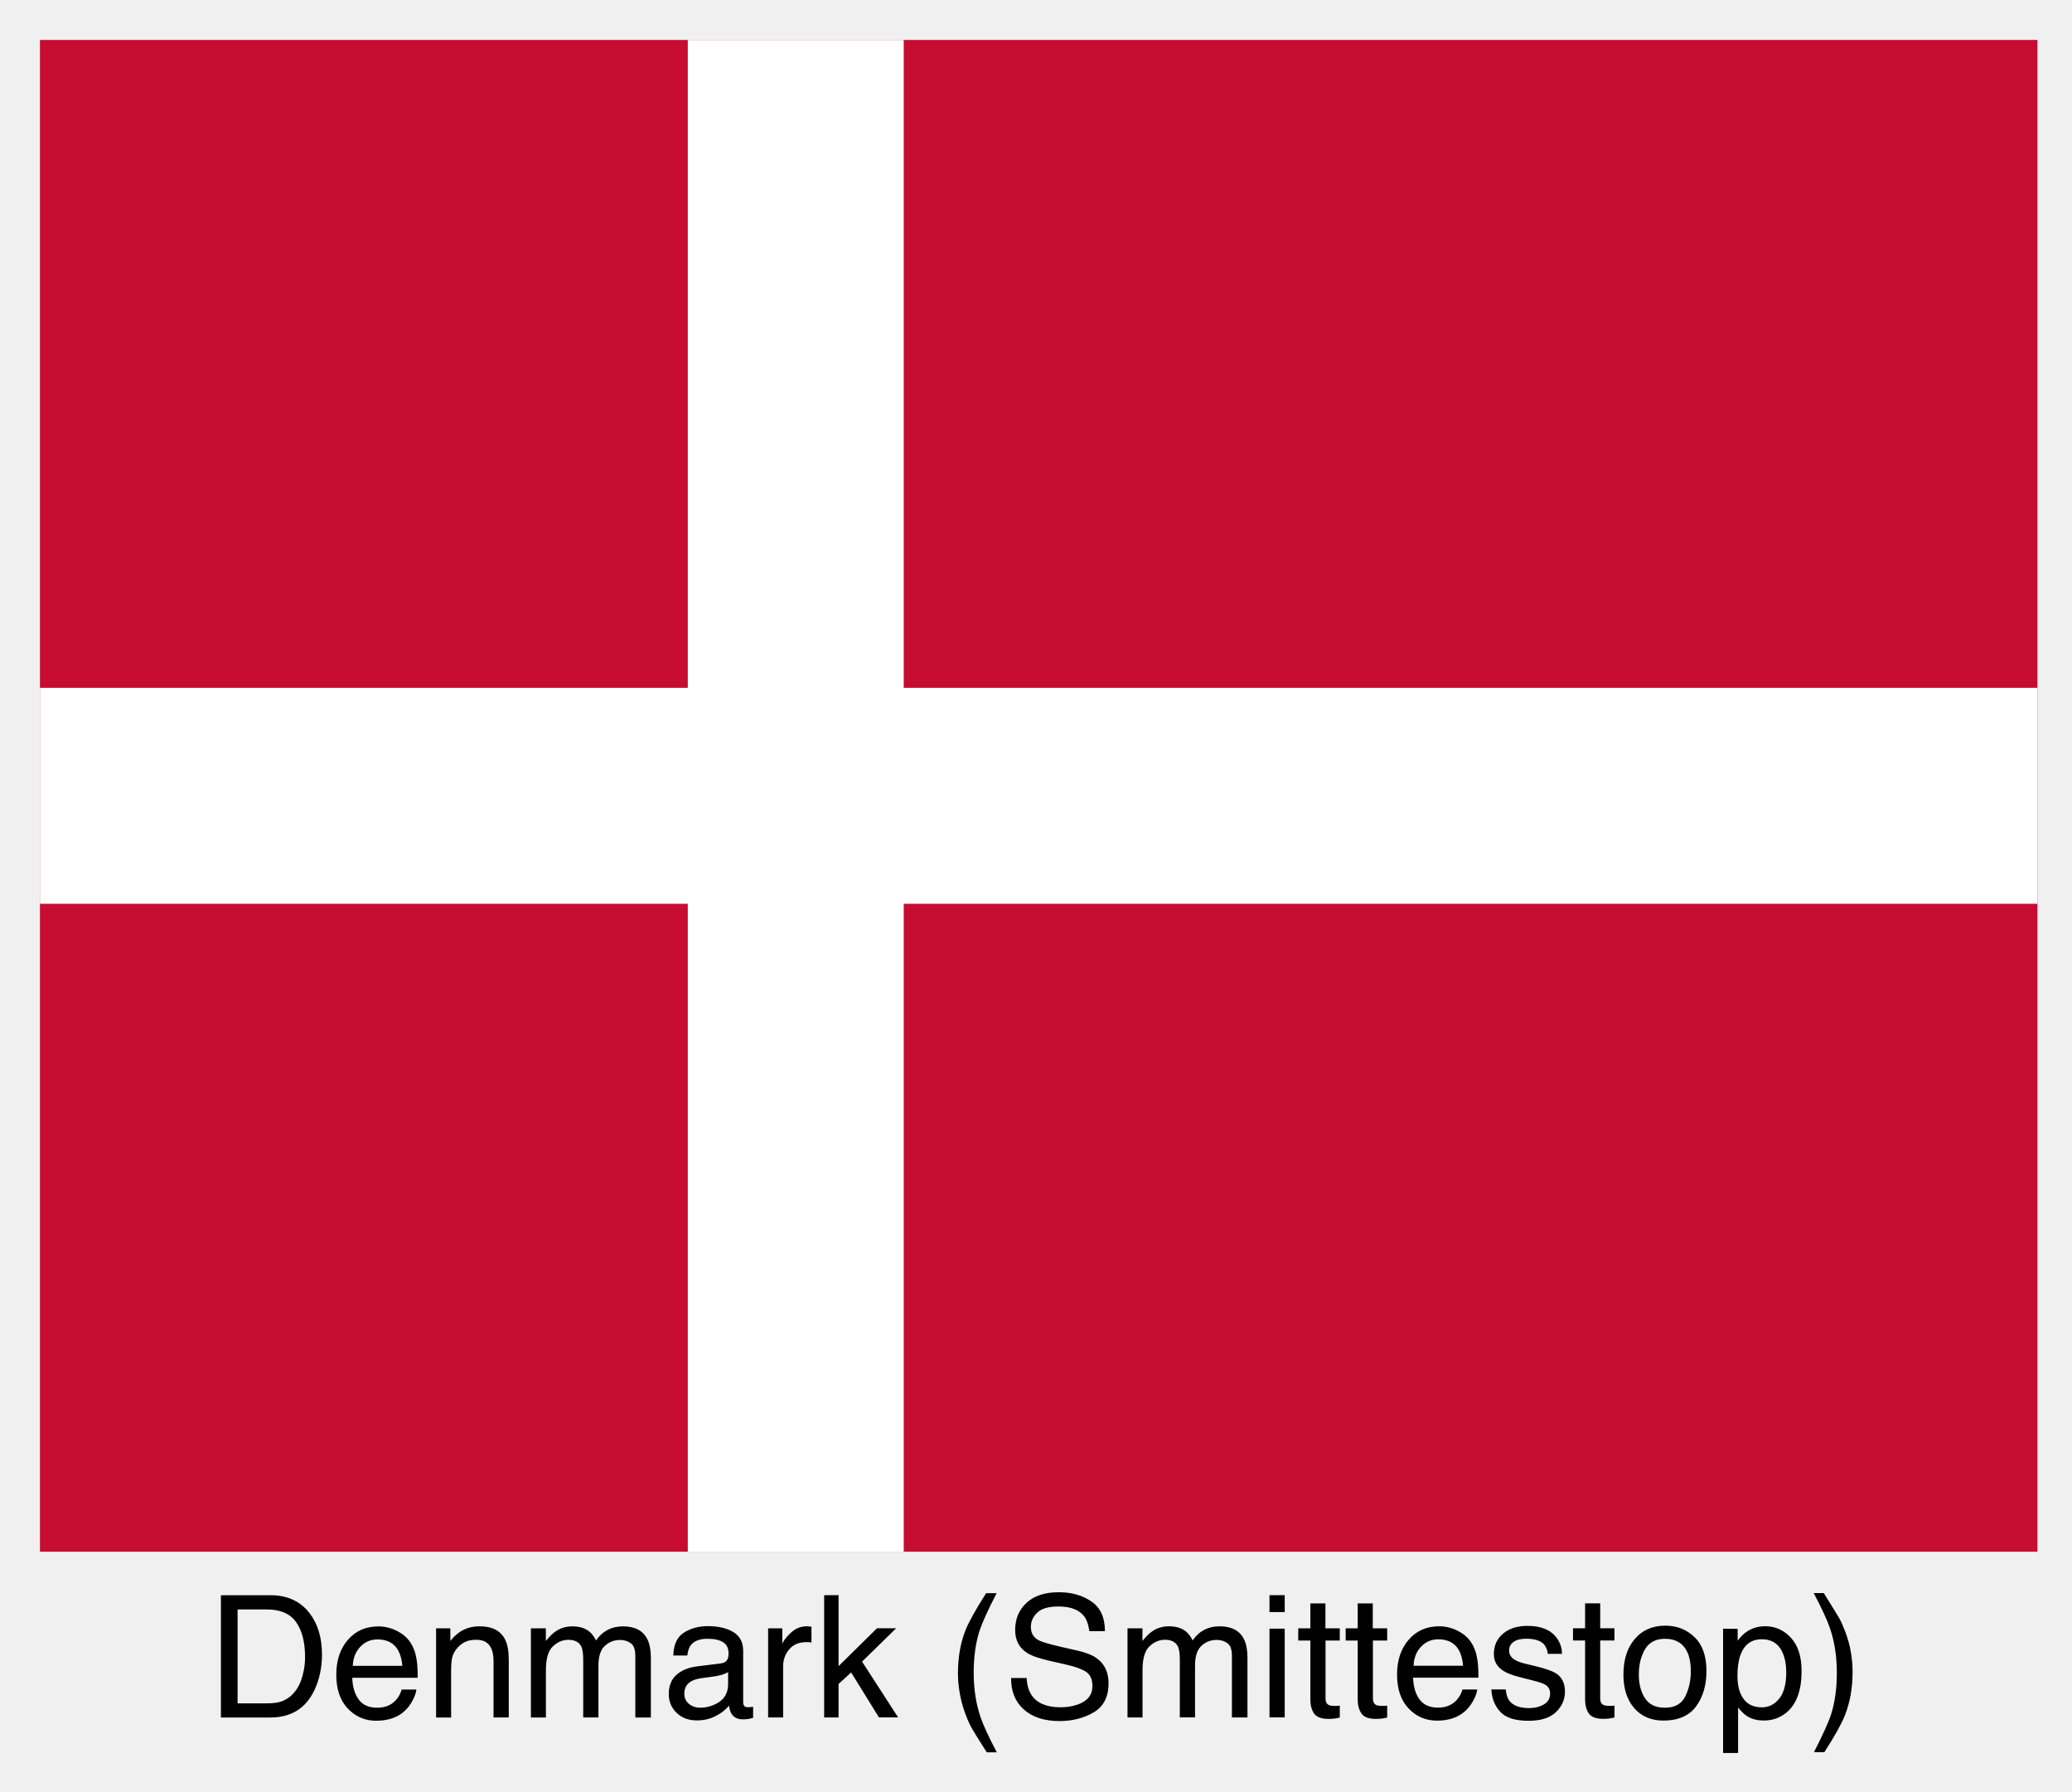
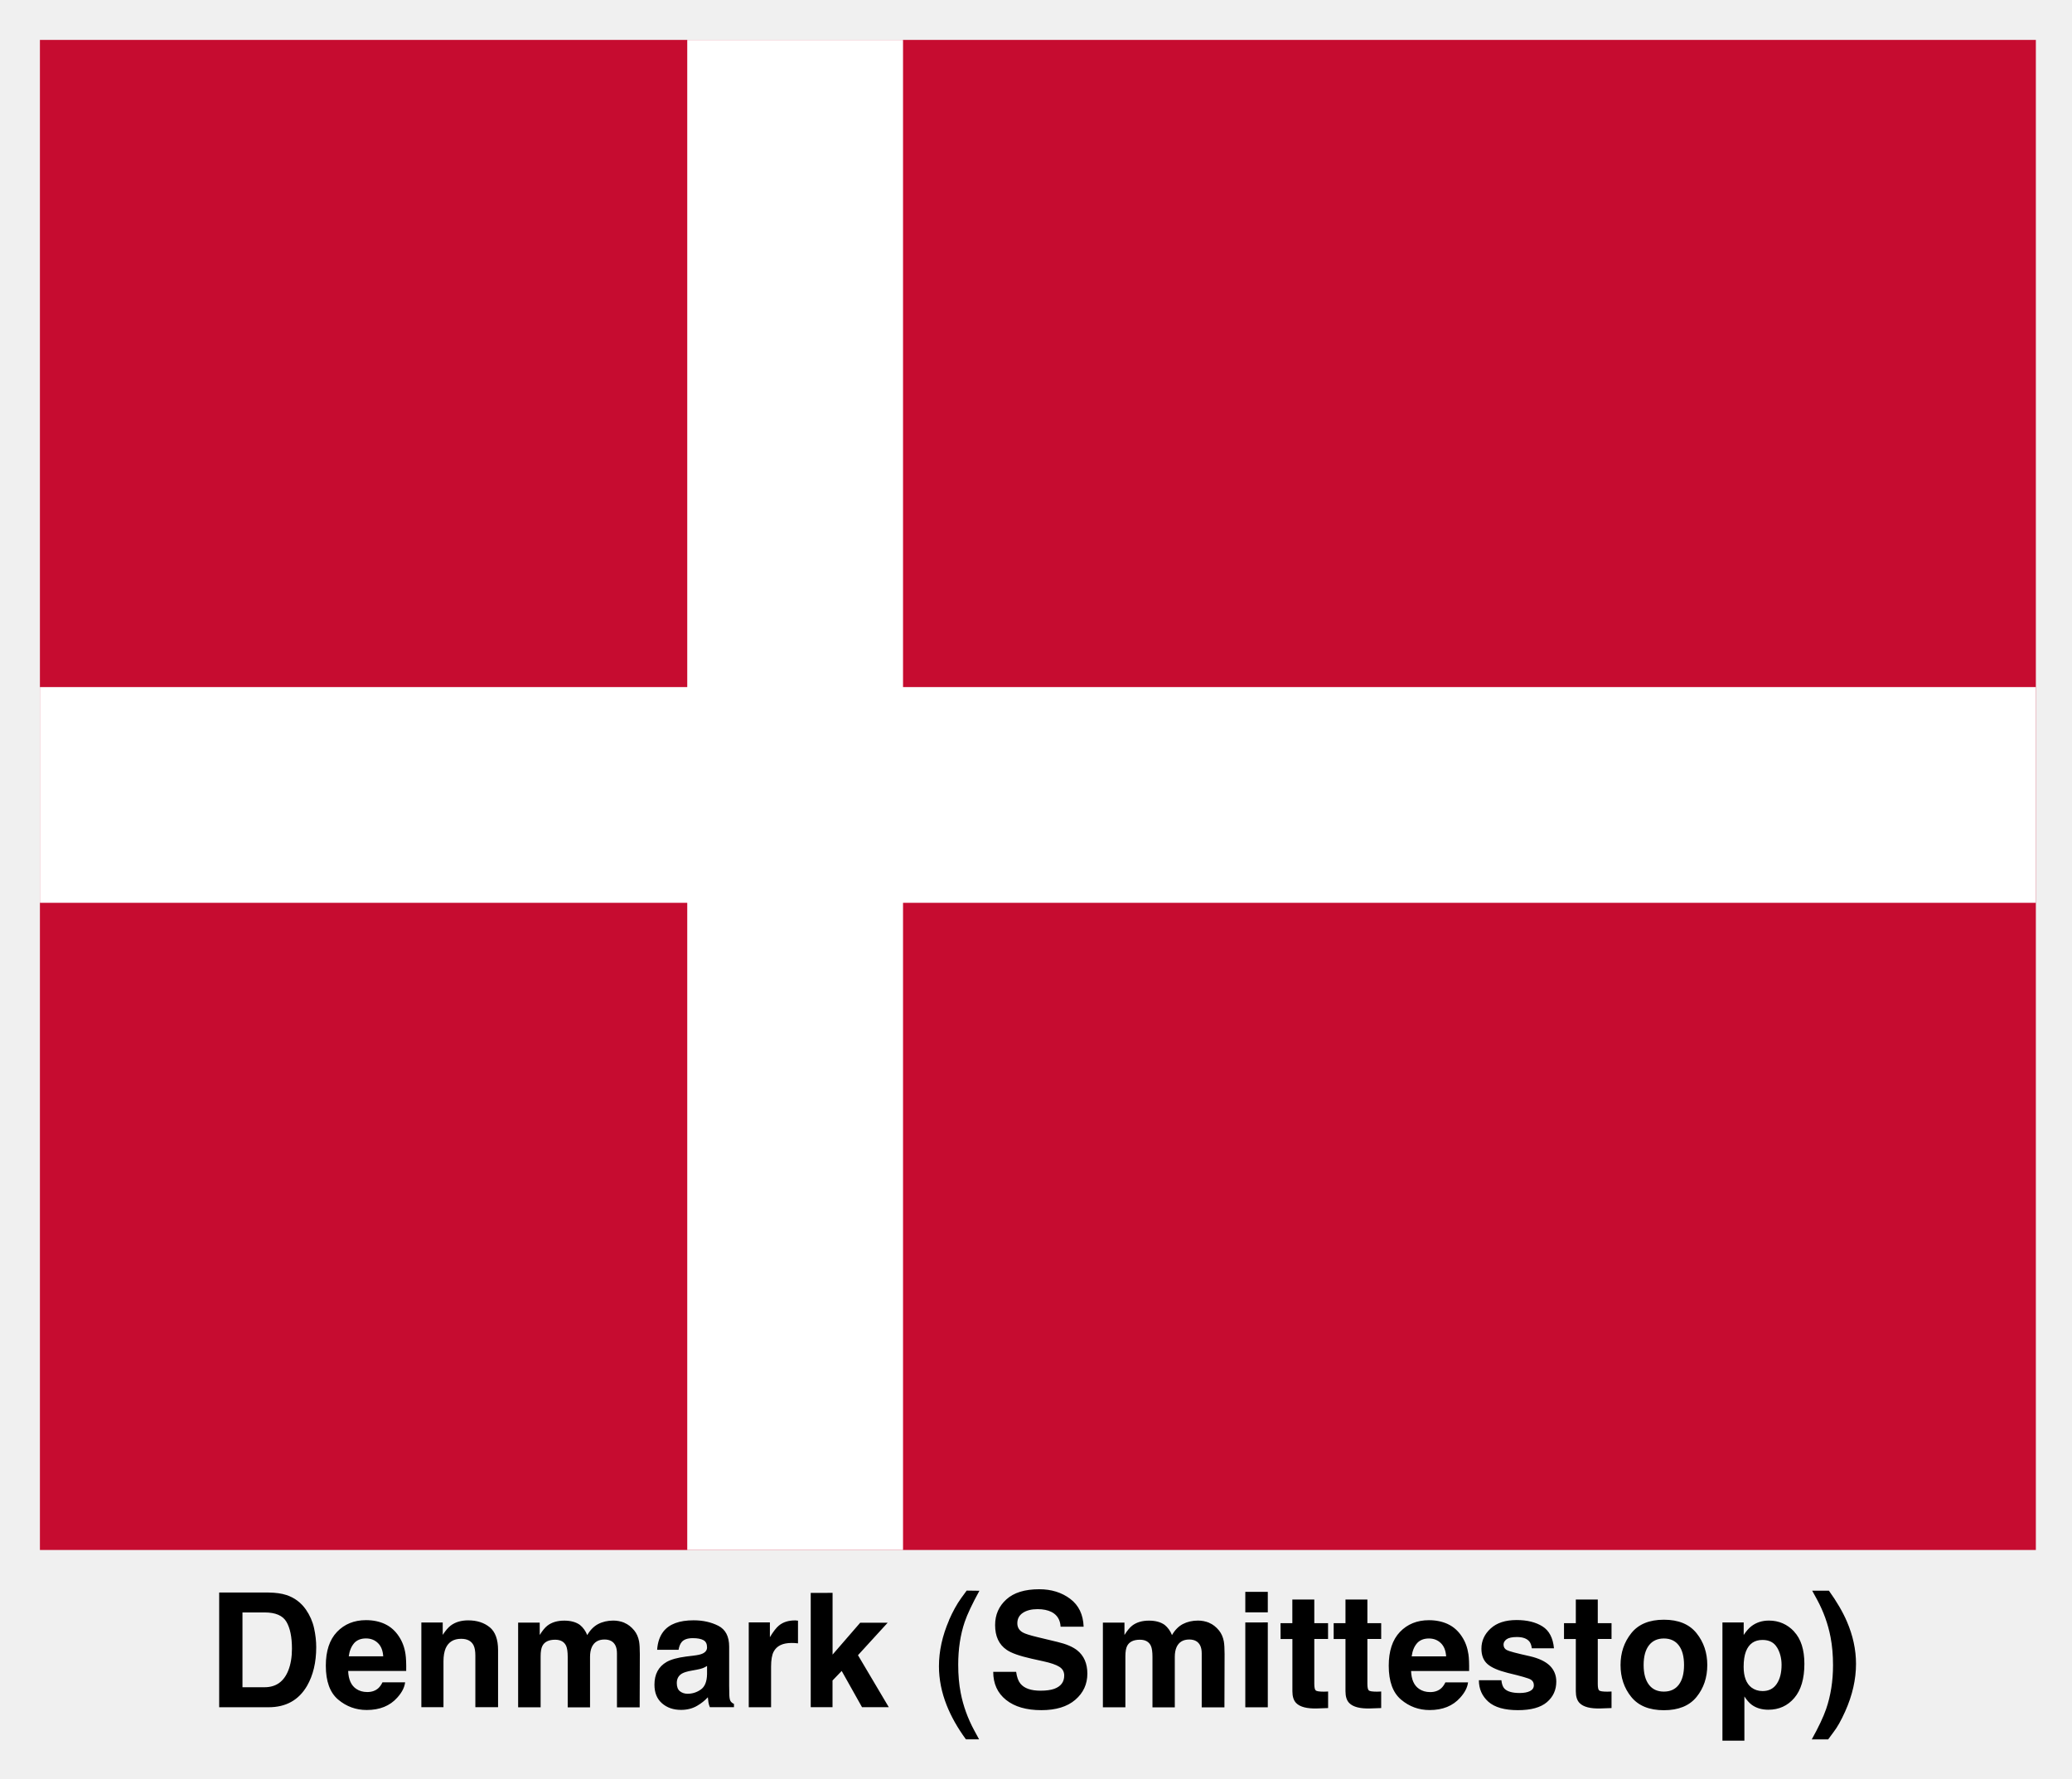
- <svg xmlns="http://www.w3.org/2000/svg" role="img" viewBox="-0.74 -0.74 38.38 33.18">
+ <svg xmlns="http://www.w3.org/2000/svg" role="img" viewBox="-0.74 -0.74 38.41 32.98">
  <path fill="#c60c30" d="M0 0h37v28H0z" />
  <path fill="#fff" d="M0 12h12V0h4v12h21v4H16v12h-4V16H0z" />
-   <path d="M4.208 30.809H3.661v-1.739h.544c.248 0 .428.078.539.233.111.155.167.373.167.653 0 .073-.007.152-.023.238-.027.143-.071.26-.131.351-.076.114-.174.191-.293.232-.067.021-.152.032-.256.032zm-.856-2.002v2.264h.914c.389 0 .662-.171.822-.515.09-.194.136-.412.136-.652 0-.311-.077-.567-.23-.766-.171-.221-.413-.332-.724-.332zm3.258.659c-.11-.055-.224-.082-.341-.082-.232 0-.421.082-.564.248-.144.165-.216.381-.216.646 0 .269.071.478.214.628.143.15.317.225.523.225.084 0 .16-.008.227-.025.125-.029.228-.084.313-.166.05-.047.096-.108.136-.183.04-.075.064-.142.071-.203h-.273c-.021.073-.056.137-.105.193-.086.096-.202.143-.347.143-.155 0-.27-.05-.344-.152-.074-.101-.114-.235-.119-.403H6.997c0-.167-.008-.288-.025-.364-.018-.111-.056-.208-.111-.291-.058-.088-.142-.159-.251-.214zm.102.648h-.917c.005-.142.051-.259.137-.351.086-.092.193-.138.321-.138.178 0 .305.067.381.201.041.072.068.168.079.288zm-.469-.734zm1.095.04v1.651h.278v-.865c0-.108.007-.191.021-.249.014-.058.044-.114.09-.169.057-.068.125-.113.2-.136.042-.014.096-.02.162-.02.129 0 .219.051.268.154.03.061.045.142.045.243v1.041h.282v-1.059c0-.167-.022-.295-.068-.384-.082-.164-.24-.245-.474-.245-.107 0-.204.021-.292.063-.087.042-.17.111-.248.208v-.234zm.652-.04zm1.104.04v1.651h.278v-.876c0-.213.043-.36.129-.441.086-.081.181-.122.286-.122.115 0 .194.039.236.116.027.051.04.133.04.245v1.077h.282v-.96c0-.171.039-.292.118-.365.079-.073.173-.11.282-.11.079 0 .146.021.201.062.055.041.082.117.082.227v1.147h.288v-1.099c0-.146-.021-.262-.064-.349-.08-.161-.232-.24-.453-.24-.104 0-.197.021-.281.064-.083.043-.156.108-.217.197-.037-.072-.078-.127-.123-.164-.08-.065-.186-.097-.317-.097-.116 0-.22.031-.311.094-.053.037-.113.096-.179.177v-.234zm2.93 1.401c-.058-.046-.088-.11-.088-.19 0-.106.043-.183.128-.231.05-.029.126-.05.227-.063l.168-.022a1.089 1.089 0 0 0 .157-.031c.053-.014.097-.032.131-.054v.224c0 .171-.077.293-.231.368-.092.045-.186.068-.284.068-.08 0-.15-.023-.208-.069zm.585-.751l-.442.055c-.155.02-.281.071-.376.156-.096.084-.143.203-.143.356 0 .14.049.256.146.349.097.093.222.139.375.139.128 0 .244-.027.35-.082.106-.054.187-.118.244-.193.009.066.025.117.048.153.043.068.113.102.208.102.039 0 .07-.002.092-.005.023-.003.056-.011.099-.023v-.205a.778.778 0 0 1-.049.007c-.015.001-.029.002-.042.002-.038 0-.063-.009-.075-.026-.012-.017-.018-.04-.018-.069v-.951c0-.156-.06-.271-.18-.345-.121-.074-.279-.111-.474-.111-.168 0-.314.039-.442.119-.127.08-.193.221-.198.425h.259c.011-.086.032-.15.066-.193.061-.078.164-.117.308-.117.125 0 .222.021.289.064.067.043.101.111.101.206 0 .046-.006.082-.018.107-.022.045-.064.072-.128.08zm-.23-.691zm1.109.04v1.651h.278v-.949c0-.118.037-.221.112-.311.075-.09.182-.135.322-.135a.727.727 0 0 1 .046.001c.014.001.029.003.045.006v-.293c-.03-.003-.051-.005-.063-.006-.012-.001-.021-.001-.026-.001-.11 0-.207.039-.292.119-.084.08-.137.147-.159.203v-.285zm1.038-.613v2.264h.267v-.62l.233-.213.515.832h.355l-.668-1.033.632-.618h-.355l-.712.702v-1.315zm3.193-.037h-.193c-.192.301-.318.528-.379.678-.096.238-.143.508-.143.813 0.0.081.006.167.017.256.023.172.063.335.12.487.042.111.081.199.118.264.036.064.129.214.279.449h.186c-.151-.286-.252-.505-.303-.657-.083-.246-.125-.519-.125-.817 0-.295.036-.555.109-.78.049-.148.153-.379.315-.692zm.558 1.571h-.288c-.003.245.075.438.234.581.16.144.38.216.661.216.242 0 .454-.054.636-.162.182-.108.274-.287.274-.538 0-.201-.072-.355-.216-.461-.083-.061-.202-.108-.355-.143l-.317-.072c-.214-.05-.351-.09-.412-.123-.093-.052-.139-.133-.139-.244 0-.101.039-.189.118-.265.079-.076.209-.114.39-.114.224 0 .383.059.476.178.05.064.083.157.099.279h.289c0-.252-.083-.435-.249-.549-.166-.115-.368-.172-.605-.172-.258 0-.457.065-.598.196-.141.131-.211.298-.211.501 0 .188.072.329.216.424.083.055.225.104.426.15l.306.07c.167.038.289.082.367.134.077.052.116.14.116.264 0 .164-.092.278-.275.342-.095.033-.2.05-.314.05-.257 0-.436-.075-.538-.225-.053-.08-.084-.184-.091-.313zm.62-1.596zm1.248.675v1.651h.278v-.876c0-.213.043-.36.129-.441.086-.081.181-.122.286-.122.115 0 .194.039.236.116.027.051.04.133.04.245v1.077h.282v-.96c0-.171.039-.292.118-.365.079-.073.173-.11.282-.11.079 0 .146.021.201.062.055.041.082.117.082.227v1.147h.288v-1.099c0-.146-.021-.262-.064-.349-.08-.161-.232-.24-.453-.24-.104 0-.197.021-.281.064-.083.043-.156.108-.217.197-.037-.072-.078-.127-.123-.164-.08-.065-.186-.097-.317-.097-.116 0-.22.031-.311.094-.053.037-.113.096-.179.177v-.234zm2.63.007v1.643h.282v-1.643zm0-.621v.314h.282v-.314zm.757.153v.461h-.224v.227h.224v1.093c0 .106.023.192.069.258.046.066.134.1.264.1.04 0 .078-.002.112-.006.035-.004.068-.011.1-.02v-.219c-.021.002-.039.004-.054.004-.015 0-.03 0-.043 0-.05 0-.086-.005-.108-.017-.039-.02-.059-.058-.059-.116v-1.077h.264v-.227H23.811v-.461zm.877 0v.461h-.223v.227h.223v1.093c0 .106.023.192.07.258.046.066.134.1.264.1a.988.988 0 0 0 .112-.006c.034-.004.068-.011.1-.02v-.219c-.021.002-.039.004-.054.004-.015 0-.03 0-.043 0-.05 0-.086-.005-.108-.017-.039-.02-.059-.058-.059-.116v-1.077h.264v-.227H24.688v-.461zm1.85.506c-.11-.055-.224-.082-.341-.082-.232 0-.42.082-.564.248-.144.165-.216.381-.216.646 0 .269.071.478.214.628.143.15.317.225.523.225.084 0 .16-.008.227-.025.124-.029.228-.084.313-.166.05-.047.096-.108.136-.183.041-.075.065-.142.072-.203h-.273c-.021.073-.056.137-.105.193-.086.096-.202.143-.347.143-.155 0-.27-.05-.344-.152-.074-.101-.114-.235-.119-.403h1.21c0-.167-.008-.288-.025-.364-.018-.111-.055-.208-.111-.291-.057-.088-.141-.159-.251-.214zm.102.648h-.917c.005-.142.051-.259.137-.351.086-.092.193-.138.321-.138.178 0 .305.067.381.201.041.072.067.168.078.288zm-.468-.734zm1.259 1.173h-.267c.007.164.062.303.164.414.102.111.276.167.522.167.228 0 .398-.053.51-.16.111-.107.167-.234.167-.381 0-.152-.054-.264-.162-.335-.068-.045-.201-.092-.401-.14l-.183-.044c-.08-.02-.141-.043-.182-.068-.071-.043-.107-.101-.107-.173 0-.066.027-.119.081-.159.054-.04.133-.06.238-.06.157 0 .268.036.332.109.039.052.061.109.066.171h.262c.002-.107-.032-.207-.1-.299-.11-.146-.289-.219-.538-.219-.19 0-.341.049-.454.145-.113.096-.169.223-.169.379 0 .132.06.236.179.311.067.043.171.082.311.117l.221.056c.118.03.197.056.237.079.063.037.094.091.094.162 0 .093-.039.163-.118.207-.078.045-.168.067-.271.067-.173 0-.294-.045-.364-.134-.038-.049-.061-.12-.069-.213zm.41-1.173zm1.059-.421v.461h-.224v.227h.224v1.093c0 .106.023.192.069.258.046.066.134.1.264.1a.974.974 0 0 0 .111-.006c.035-.004.068-.011.1-.02v-.219c-.021.002-.039.004-.054.004-.015 0-.03 0-.043 0-.05 0-.086-.005-.108-.017-.039-.02-.059-.058-.059-.116v-1.077h.264v-.227h-.264v-.461zm1.855 1.724c-.068.139-.194.209-.378.209-.168 0-.29-.058-.367-.175-.077-.118-.115-.264-.115-.439 0-.183.039-.339.115-.469.077-.129.2-.194.37-.194.191 0 .326.076.404.228.05.097.074.222.074.376 0 .171-.034.325-.103.465zm.172-1.098c-.147-.142-.327-.213-.539-.213-.238 0-.427.082-.567.246-.141.164-.211.385-.211.663 0 .259.067.465.2.619.134.153.314.23.541.23.272 0 .474-.087.603-.26.129-.174.194-.394.194-.66 0-.275-.074-.484-.221-.626zm-.549-.205zm2.119 1.342c-.086.108-.193.163-.323.163-.191 0-.323-.086-.395-.256-.038-.089-.057-.198-.057-.325 0-.158.019-.289.057-.392.071-.192.203-.288.395-.288.191 0 .323.091.395.273.038.095.057.208.057.339 0 .216-.043.378-.128.486zm-1.041-1.294v2.302h.278V30.886c.06.075.116.128.165.159.084.055.189.082.313.082.158 0 .297-.049.416-.146.188-.154.282-.411.282-.771 0-.266-.065-.471-.196-.614-.131-.143-.289-.215-.476-.215-.127 0-.237.031-.33.092-.066.041-.126.1-.182.175v-.219zm1.683 2.288h.193c.191-.298.317-.524.378-.677.096-.238.145-.51.145-.814 0-.116-.011-.237-.032-.362-.021-.125-.056-.253-.105-.381-.039-.104-.075-.185-.109-.245-.034-.059-.129-.215-.288-.468h-.186c.151.286.252.505.303.657.083.246.125.518.125.816 0 .297-.036.556-.108.777-.047.146-.153.378-.316.697z" />
+   <path d="M3.755 29.158h.41c.202 0 .337.058.405.174.068.116.102.282.102.498 0 .157-.023.292-.068.405-.083.207-.229.31-.439.31h-.41zm.813-.323c-.087-.029-.197-.044-.329-.046H3.323v2.127h.916c.321 0 .559-.132.713-.397.113-.196.17-.435.17-.718 0-.112-.013-.229-.04-.352-.027-.123-.078-.238-.151-.344-.092-.131-.213-.221-.362-.27zm1.255.894c.053-.059.126-.089.222-.089.087 0 .161.028.22.085.059.056.092.139.099.247h-.639c.014-.102.047-.183.099-.243zm.575-.355c-.105-.049-.222-.073-.353-.073-.22 0-.399.073-.538.218-.138.145-.207.354-.207.626 0 .291.076.5.229.629.153.129.33.193.529.193.243 0 .431-.077.566-.229.087-.096.135-.191.146-.284H6.35c-.022.046-.048.082-.076.108-.053.048-.122.072-.206.072-.08 0-.148-.02-.205-.059-.093-.063-.143-.174-.149-.332h1.076c.002-.136-.002-.24-.013-.312-.018-.123-.058-.231-.12-.325-.068-.105-.155-.183-.26-.232zm-.325-.073zm2.265.132c-.103-.085-.236-.128-.399-.128-.13 0-.237.032-.322.095-.047.035-.097.094-.15.174v-.229h-.396v1.57h.41v-.851c0-.097.014-.177.04-.24.052-.118.148-.177.287-.177.114 0 .19.04.231.121.022.044.033.108.033.19v.957h.421v-1.059c0-.197-.052-.339-.155-.424zm-.55-.132zm3.047.048c-.067-.027-.136-.04-.205-.04-.104 0-.198.021-.283.065-.08.043-.147.111-.201.204-.031-.077-.076-.14-.136-.189-.074-.053-.171-.079-.291-.079-.127 0-.23.031-.31.092-.045.034-.093.093-.144.174v-.229h-.4v1.57h.417v-.946c0-.086.011-.15.033-.193.04-.076.119-.114.236-.114.101 0 .169.038.204.114.019.042.029.11.029.204v.936h.414v-.936c0-.071.011-.131.033-.181.043-.094.122-.141.235-.141.098 0 .165.037.202.11.019.038.029.087.029.147v1.001h.421l.003-.991c0-.102-.005-.179-.014-.232-.015-.08-.045-.147-.089-.202-.055-.067-.116-.115-.183-.142zm1.532.802v.153c-.003.137-.041.232-.116.284-.074.052-.156.078-.245.078-.055 0-.103-.016-.142-.047-.039-.031-.058-.082-.058-.152 0-.079.032-.137.095-.175.037-.022.099-.041.186-.056l.092-.017c.046-.009.083-.018.109-.028a.455.455 0 0 0 .078-.04zm-.25-.192l-.14.017c-.159.021-.279.054-.361.101-.149.087-.224.227-.224.42 0 .149.046.264.14.346.093.081.21.122.353.122.112 0 .212-.025.3-.077a.843.843 0 0 0 .197-.157c.003.036.007.067.011.095.005.028.013.058.026.089h.447v-.061c-.027-.012-.047-.028-.061-.048-.014-.019-.022-.055-.025-.11-.002-.071-.003-.132-.003-.182v-.721c0-.19-.067-.318-.2-.387-.134-.068-.287-.102-.459-.102-.265 0-.451.069-.56.208-.069.089-.107.202-.116.339h.397c.01-.061.029-.109.058-.144.04-.048.109-.072.206-.072.086 0 .152.012.197.037.045.025.067.069.067.134 0 .053-.03.092-.088.117-.032.015-.087.027-.163.036zm.022-.658zm1.878.005c-.005-0-.011-0-.019-0-.123 0-.223.032-.3.096-.047.039-.103.11-.166.215v-.274h-.392v1.573h.414v-.751c0-.126.016-.22.048-.28.057-.108.168-.161.333-.161a1.26 1.26 0 0 1 .049.001 1.425 1.425 0 0 1 .069.006v-.421c-.018-.001-.03-.002-.036-.002zm.272-.51v2.119h.404v-.495l.17-.177.377.672h.496l-.571-.964.55-.602h-.509l-.512.591v-1.145zm2.565.505c-.125.288-.188.573-.188.854 0 .243.048.485.144.726.082.207.2.417.356.63h.244l-.088-.162c-.121-.223-.206-.456-.253-.7-.031-.158-.046-.332-.046-.521 0-.292.04-.557.12-.793.048-.142.139-.334.273-.579l-.236-.003-.103.141c-.08.111-.154.246-.224.405zm1.242.958h-.424c0 .221.08.395.238.521.159.127.377.19.654.19.271 0 .481-.064.63-.193.149-.128.223-.29.223-.484 0-.19-.064-.334-.19-.434-.082-.064-.203-.116-.364-.154l-.366-.088c-.142-.034-.234-.063-.277-.088-.067-.038-.101-.094-.101-.17 0-.083.034-.147.102-.193.069-.046.16-.069.274-.069.103 0 .189.018.259.053.104.054.16.145.167.273h.427c-.008-.226-.091-.398-.249-.517-.158-.119-.35-.178-.574-.178-.268 0-.472.063-.61.189-.139.126-.208.284-.208.475 0 .209.071.362.215.46.085.059.237.113.459.163l.225.05c.132.029.229.062.29.1.062.038.092.093.092.163 0 .12-.062.202-.186.247-.065.023-.151.034-.255.034-.175 0-.299-.043-.371-.131-.039-.048-.066-.121-.079-.218zm.431-1.535zm3.147.625c-.067-.027-.136-.04-.205-.04-.104 0-.198.021-.283.065-.08.043-.147.111-.2.204-.031-.077-.076-.14-.136-.189-.074-.053-.171-.079-.291-.079-.127 0-.23.031-.31.092-.045.034-.093.093-.144.174v-.229h-.4v1.57h.417v-.946c0-.086.011-.15.033-.193.04-.076.119-.114.236-.114.101 0 .169.038.204.114.019.042.029.11.029.204v.936h.414v-.936c0-.071.011-.131.033-.181.043-.094.122-.141.235-.141.098 0 .165.037.202.11.019.038.029.087.029.147v1.001h.421l.003-.991c0-.102-.005-.179-.014-.232-.015-.08-.045-.147-.089-.202-.055-.067-.116-.115-.183-.142zm1.088-.193v-.38h-.417v.38zm-.417.188v1.573h.417V29.343zm.654.307h.219v.968c0 .098.023.171.069.218.071.074.204.108.398.101l.195-.007v-.307a.668.668 0 0 1-.041.002c-.014 0-.027.001-.04.001-.084 0-.134-.008-.15-.024-.016-.016-.025-.056-.025-.12V29.65h.255v-.293h-.255v-.438h-.407v.438h-.219zm.984 0h.219v.968c0 .098.023.171.069.218.071.074.204.108.398.101l.195-.007v-.307a.668.668 0 0 1-.041.002c-.014 0-.028.001-.04.001-.084 0-.134-.008-.15-.024-.016-.016-.025-.056-.025-.12V29.65h.256v-.293h-.256v-.438H24.202v.438h-.219zm1.544.079c.053-.059.126-.089.222-.089.087 0 .161.028.22.085.059.056.092.139.099.247h-.639c.014-.102.046-.183.099-.243zm.575-.355c-.105-.049-.222-.073-.353-.073-.22 0-.399.073-.538.218-.138.145-.207.354-.207.626 0 .291.076.5.229.629.153.129.329.193.529.193.243 0 .431-.077.566-.229.087-.096.135-.191.146-.284h-.42c-.022.046-.048.082-.076.108-.053.048-.122.072-.206.072-.08 0-.148-.02-.205-.059-.094-.063-.143-.174-.149-.332h1.076c.002-.136-.002-.24-.013-.312-.018-.123-.058-.231-.12-.325-.068-.105-.155-.183-.26-.232zm-.325-.073zm1.315 1.113h-.417c0 .161.059.294.176.399.118.104.3.156.548.156.242 0 .421-.049.537-.148.116-.099.174-.226.174-.382 0-.118-.041-.217-.121-.296-.082-.078-.204-.136-.368-.174-.245-.054-.388-.092-.428-.114-.04-.021-.061-.055-.061-.102 0-.038.019-.071.057-.099.038-.027.102-.041.191-.041.109 0 .185.028.231.083.024.031.039.073.045.126h.411c-.018-.192-.089-.328-.213-.406-.124-.078-.284-.118-.48-.118-.207 0-.367.052-.481.157-.114.104-.171.229-.171.374 0 .123.037.218.11.283.073.066.199.121.377.166.247.059.39.1.428.124.039.024.057.059.057.105 0 .048-.024.084-.071.108-.048.024-.112.036-.192.036-.137 0-.232-.028-.283-.082-.029-.031-.048-.082-.056-.156zm.314-1.113zm.847.349h.219v.968c0 .098.023.171.069.218.071.074.204.108.398.101l.195-.007v-.307a.668.668 0 0 1-.041.002c-.014 0-.027.001-.04.001-.084 0-.134-.008-.15-.024-.016-.016-.024-.056-.024-.12V29.65h.255v-.293h-.255v-.438h-.407v.438h-.219zm2.128.847c-.064.085-.157.128-.277.128-.12 0-.213-.043-.277-.128-.065-.086-.098-.207-.098-.365 0-.158.033-.279.098-.364.065-.085.158-.128.277-.128.12 0 .213.043.277.128.065.085.097.207.097.364 0 .158-.032.279-.097.365zm.329.227c.133-.164.199-.361.199-.592 0-.227-.066-.424-.199-.59-.133-.166-.334-.25-.605-.25-.27 0-.472.083-.605.25-.133.167-.199.363-.199.59 0 .231.066.428.199.592.133.164.334.246.605.246.27 0 .472-.082.605-.246zm-.605-1.423zm2.098.506c.055.093.083.201.083.322 0 .147-.03.265-.09.353-.06.089-.147.133-.262.133-.079 0-.147-.022-.205-.065-.097-.074-.146-.203-.146-.385 0-.115.014-.211.043-.286.056-.142.158-.212.307-.212.124 0 .214.047.269.14zm.316-.296c-.127-.135-.283-.203-.467-.203-.126 0-.235.035-.326.105-.05.039-.097.094-.142.162v-.232h-.394v2.192h.407v-.82c.043.066.087.117.133.152.083.062.187.094.311.094.197 0 .357-.073.481-.218.124-.145.187-.356.187-.633 0-.263-.064-.462-.191-.598zm.978-.186c-.076-.177-.187-.367-.333-.571h-.31l.088.161c.121.222.205.455.252.699.031.16.046.334.046.522 0 .294-.043.565-.128.812-.05.146-.139.334-.266.563h.304l.103-.14c.066-.085.137-.211.212-.378.134-.299.201-.593.201-.883 0-.263-.057-.525-.169-.785z" />
</svg>
